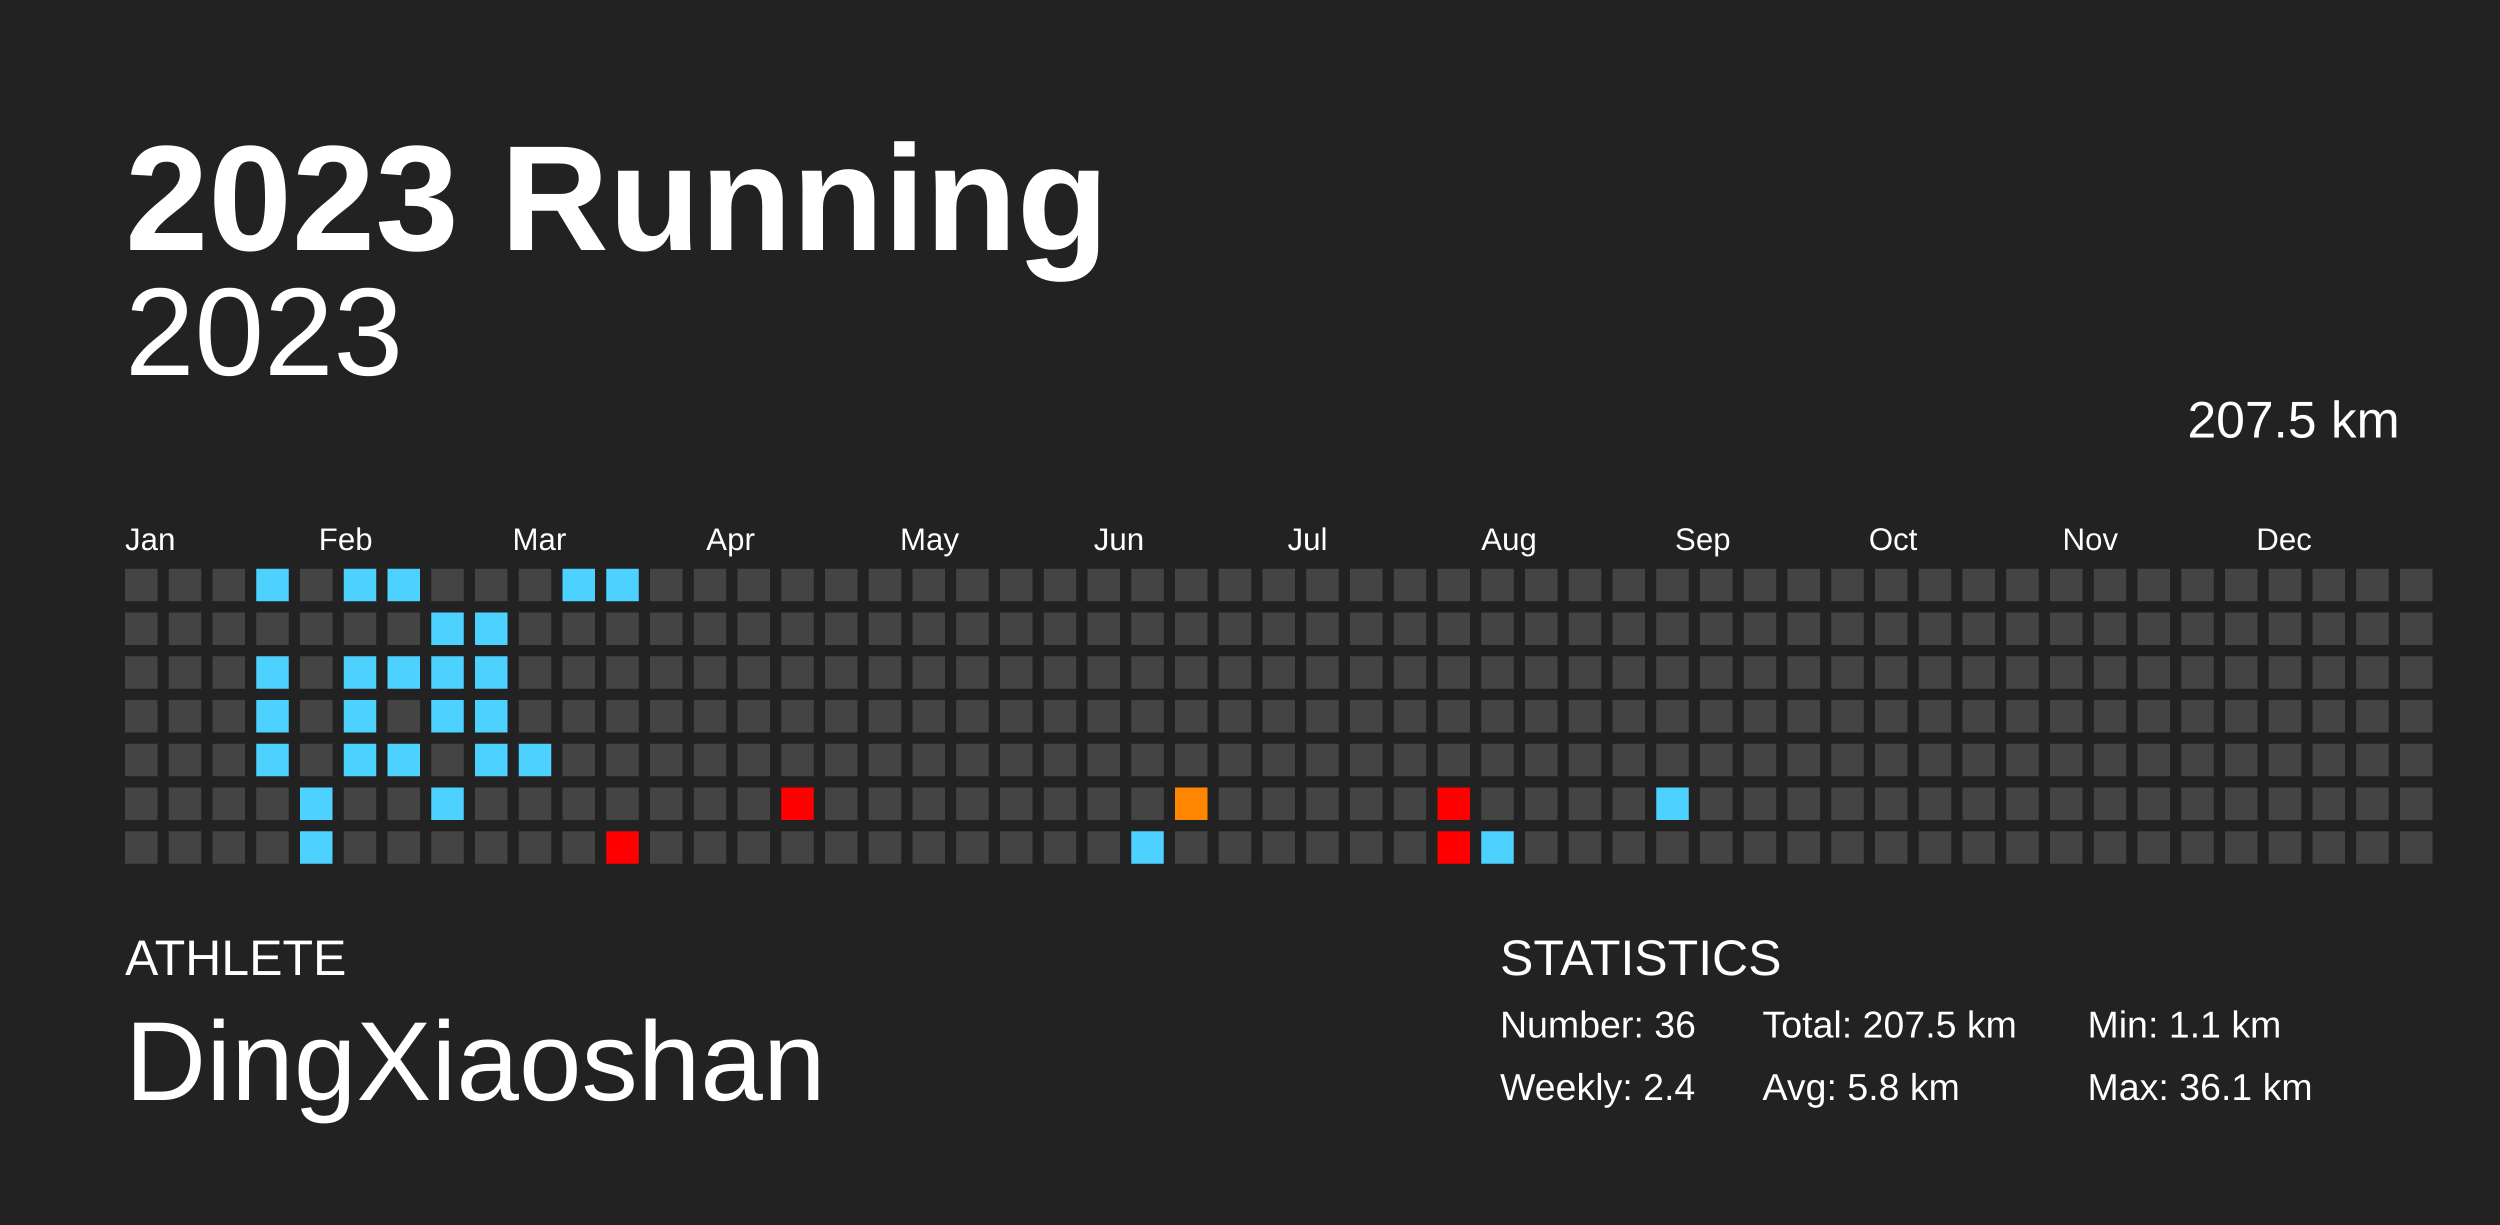
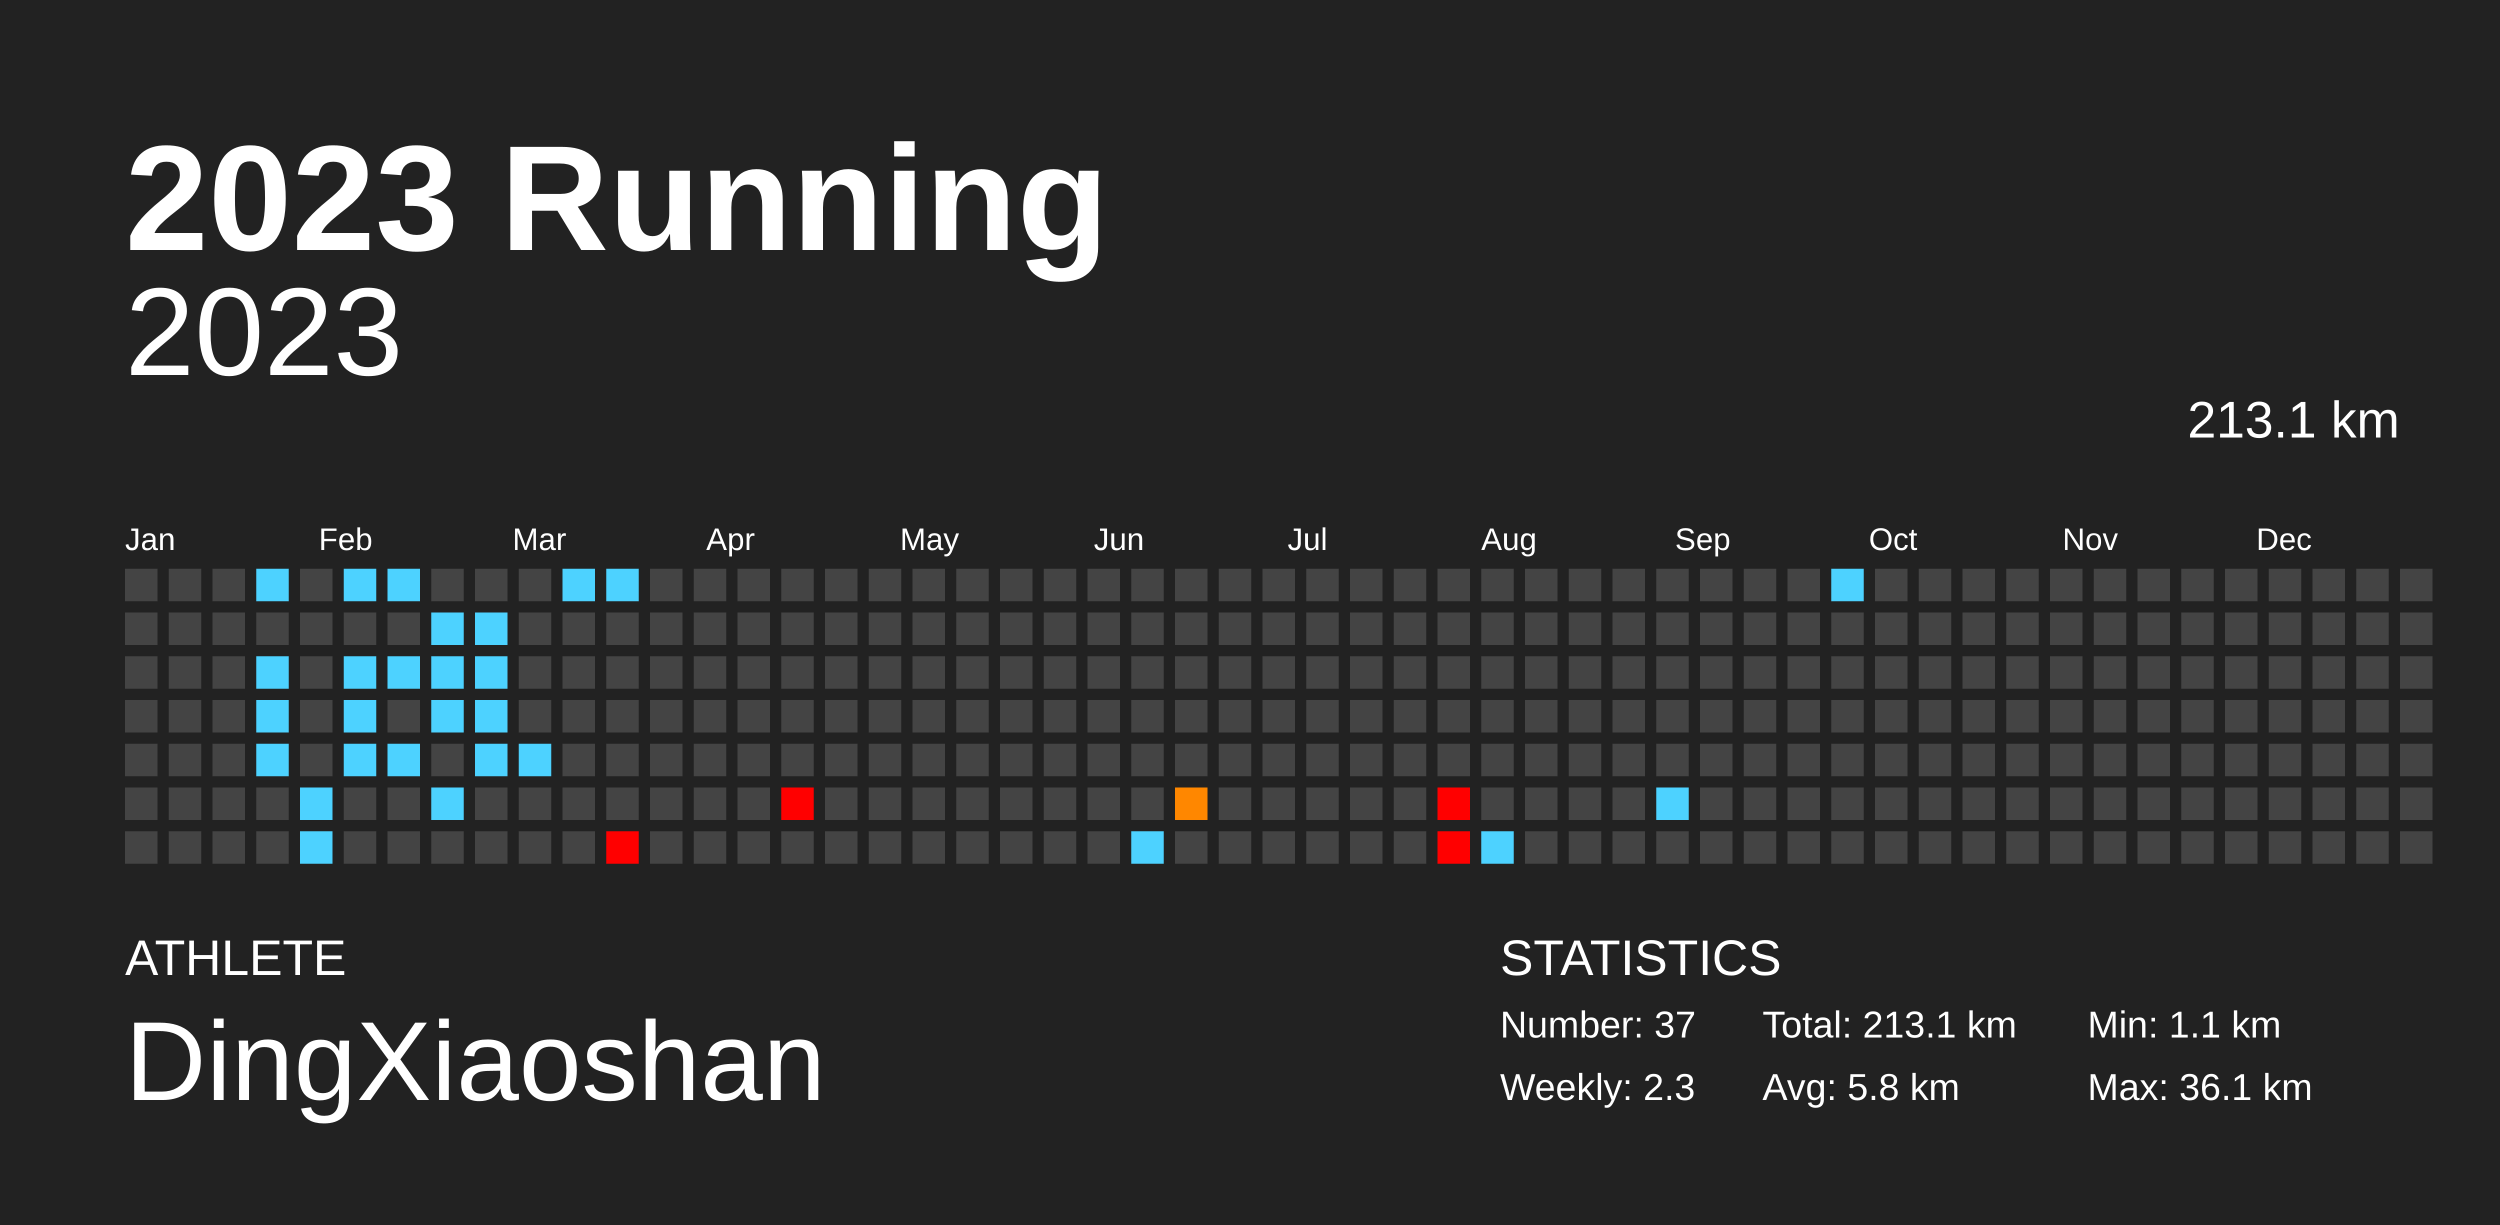
<svg xmlns="http://www.w3.org/2000/svg" baseProfile="full" height="98mm" version="1.1" viewBox="0,0,200,98" width="200mm">
  <defs />
  <rect fill="#222222" height="98" width="200" x="0" y="0" />
  <text fill="#FFFFFF" style="font-size:12px; font-family:Arial; font-weight:bold;" x="10" y="20">2023 Running</text>
  <text fill="#FFFFFF" style="font-size:4px; font-family:Arial" x="10" y="78">ATHLETE</text>
  <text fill="#FFFFFF" style="font-size:9px; font-family:Arial" x="10" y="88">DingXiaoshan</text>
  <text fill="#FFFFFF" style="font-size:4px; font-family:Arial" x="120" y="78">STATISTICS</text>
-   <text fill="#FFFFFF" style="font-size:3px; font-family:Arial" x="120" y="83">Number: 36</text>
-   <text fill="#FFFFFF" style="font-size:3px; font-family:Arial" x="120" y="88">Weekly: 2.4</text>
-   <text fill="#FFFFFF" style="font-size:3px; font-family:Arial" x="141" y="83">Total: 207.5 km</text>
+   <text fill="#FFFFFF" style="font-size:3px; font-family:Arial" x="120" y="83">Number: 37</text>
+   <text fill="#FFFFFF" style="font-size:3px; font-family:Arial" x="120" y="88">Weekly: 2.3</text>
+   <text fill="#FFFFFF" style="font-size:3px; font-family:Arial" x="141" y="83">Total: 213.1 km</text>
  <text fill="#FFFFFF" style="font-size:3px; font-family:Arial" x="141" y="88">Avg: 5.8 km</text>
  <text fill="#FFFFFF" style="font-size:3px; font-family:Arial" x="167" y="83">Min: 1.1 km</text>
  <text fill="#FFFFFF" style="font-size:3px; font-family:Arial" x="167" y="88">Max: 36.1 km</text>
  <text alignment-baseline="hanging" fill="#FFFFFF" style="font-size:10.0px; font-family:Arial;" x="10" y="30">2023</text>
-   <text alignment-baseline="hanging" fill="#FFFFFF" style="font-size:4.125px; font-family:Arial;" x="175" y="35">207.5 km</text>
+   <text alignment-baseline="hanging" fill="#FFFFFF" style="font-size:4.125px; font-family:Arial;" x="175" y="35">213.1 km</text>
  <text fill="#FFFFFF" style="font-size:2.5px; font-family:Arial" x="10.0" y="44">Jan</text>
  <text fill="#FFFFFF" style="font-size:2.5px; font-family:Arial" x="25.5" y="44">Feb</text>
  <text fill="#FFFFFF" style="font-size:2.5px; font-family:Arial" x="41.0" y="44">Mar</text>
  <text fill="#FFFFFF" style="font-size:2.5px; font-family:Arial" x="56.5" y="44">Apr</text>
  <text fill="#FFFFFF" style="font-size:2.5px; font-family:Arial" x="72.0" y="44">May</text>
  <text fill="#FFFFFF" style="font-size:2.5px; font-family:Arial" x="87.5" y="44">Jun</text>
  <text fill="#FFFFFF" style="font-size:2.5px; font-family:Arial" x="103.0" y="44">Jul</text>
  <text fill="#FFFFFF" style="font-size:2.5px; font-family:Arial" x="118.5" y="44">Aug</text>
  <text fill="#FFFFFF" style="font-size:2.5px; font-family:Arial" x="134.0" y="44">Sep</text>
  <text fill="#FFFFFF" style="font-size:2.5px; font-family:Arial" x="149.5" y="44">Oct</text>
  <text fill="#FFFFFF" style="font-size:2.5px; font-family:Arial" x="165.0" y="44">Nov</text>
  <text fill="#FFFFFF" style="font-size:2.5px; font-family:Arial" x="180.5" y="44">Dec</text>
  <rect fill="#444444" height="2.6" width="2.6" x="10.0" y="45.5" />
  <rect fill="#444444" height="2.6" width="2.6" x="10.0" y="49.0" />
  <rect fill="#444444" height="2.6" width="2.6" x="10.0" y="52.5" />
  <rect fill="#444444" height="2.6" width="2.6" x="10.0" y="56.0" />
  <rect fill="#444444" height="2.6" width="2.6" x="10.0" y="59.5" />
  <rect fill="#444444" height="2.6" width="2.6" x="10.0" y="63.0" />
  <rect fill="#444444" height="2.6" width="2.6" x="10.0" y="66.5" />
  <rect fill="#444444" height="2.6" width="2.6" x="13.5" y="45.5" />
  <rect fill="#444444" height="2.6" width="2.6" x="13.5" y="49.0" />
  <rect fill="#444444" height="2.6" width="2.6" x="13.5" y="52.5" />
  <rect fill="#444444" height="2.6" width="2.6" x="13.5" y="56.0" />
  <rect fill="#444444" height="2.6" width="2.6" x="13.5" y="59.5" />
  <rect fill="#444444" height="2.6" width="2.6" x="13.5" y="63.0" />
  <rect fill="#444444" height="2.6" width="2.6" x="13.5" y="66.5" />
  <rect fill="#444444" height="2.6" width="2.6" x="17.0" y="45.5" />
  <rect fill="#444444" height="2.6" width="2.6" x="17.0" y="49.0" />
  <rect fill="#444444" height="2.6" width="2.6" x="17.0" y="52.5" />
  <rect fill="#444444" height="2.6" width="2.6" x="17.0" y="56.0" />
  <rect fill="#444444" height="2.6" width="2.6" x="17.0" y="59.5" />
  <rect fill="#444444" height="2.6" width="2.6" x="17.0" y="63.0" />
  <rect fill="#444444" height="2.6" width="2.6" x="17.0" y="66.5" />
  <rect fill="#4dd2ff" height="2.6" width="2.6" x="20.5" y="45.5" />
  <rect fill="#444444" height="2.6" width="2.6" x="20.5" y="49.0" />
  <rect fill="#4dd2ff" height="2.6" width="2.6" x="20.5" y="52.5" />
  <rect fill="#4dd2ff" height="2.6" width="2.6" x="20.5" y="56.0" />
  <rect fill="#4dd2ff" height="2.6" width="2.6" x="20.5" y="59.5" />
  <rect fill="#444444" height="2.6" width="2.6" x="20.5" y="63.0" />
  <rect fill="#444444" height="2.6" width="2.6" x="20.5" y="66.5" />
  <rect fill="#444444" height="2.6" width="2.6" x="24.0" y="45.5" />
  <rect fill="#444444" height="2.6" width="2.6" x="24.0" y="49.0" />
  <rect fill="#444444" height="2.6" width="2.6" x="24.0" y="52.5" />
  <rect fill="#444444" height="2.6" width="2.6" x="24.0" y="56.0" />
  <rect fill="#444444" height="2.6" width="2.6" x="24.0" y="59.5" />
  <rect fill="#4dd2ff" height="2.6" width="2.6" x="24.0" y="63.0" />
  <rect fill="#4dd2ff" height="2.6" width="2.6" x="24.0" y="66.5" />
  <rect fill="#4dd2ff" height="2.6" width="2.6" x="27.5" y="45.5" />
  <rect fill="#444444" height="2.6" width="2.6" x="27.5" y="49.0" />
  <rect fill="#4dd2ff" height="2.6" width="2.6" x="27.5" y="52.5" />
  <rect fill="#4dd2ff" height="2.6" width="2.6" x="27.5" y="56.0" />
  <rect fill="#4dd2ff" height="2.6" width="2.6" x="27.5" y="59.5" />
  <rect fill="#444444" height="2.6" width="2.6" x="27.5" y="63.0" />
  <rect fill="#444444" height="2.6" width="2.6" x="27.5" y="66.5" />
  <rect fill="#4dd2ff" height="2.6" width="2.6" x="31.0" y="45.5" />
  <rect fill="#444444" height="2.6" width="2.6" x="31.0" y="49.0" />
  <rect fill="#4dd2ff" height="2.6" width="2.6" x="31.0" y="52.5" />
  <rect fill="#444444" height="2.6" width="2.6" x="31.0" y="56.0" />
  <rect fill="#4dd2ff" height="2.6" width="2.6" x="31.0" y="59.5" />
  <rect fill="#444444" height="2.6" width="2.6" x="31.0" y="63.0" />
  <rect fill="#444444" height="2.6" width="2.6" x="31.0" y="66.5" />
  <rect fill="#444444" height="2.6" width="2.6" x="34.5" y="45.5" />
  <rect fill="#4dd2ff" height="2.6" width="2.6" x="34.5" y="49.0" />
  <rect fill="#4dd2ff" height="2.6" width="2.6" x="34.5" y="52.5" />
  <rect fill="#4dd2ff" height="2.6" width="2.6" x="34.5" y="56.0" />
  <rect fill="#444444" height="2.6" width="2.6" x="34.5" y="59.5" />
  <rect fill="#4dd2ff" height="2.6" width="2.6" x="34.5" y="63.0" />
  <rect fill="#444444" height="2.6" width="2.6" x="34.5" y="66.5" />
  <rect fill="#444444" height="2.6" width="2.6" x="38.0" y="45.5" />
  <rect fill="#4dd2ff" height="2.6" width="2.6" x="38.0" y="49.0" />
  <rect fill="#4dd2ff" height="2.6" width="2.6" x="38.0" y="52.5" />
  <rect fill="#4dd2ff" height="2.6" width="2.6" x="38.0" y="56.0" />
  <rect fill="#4dd2ff" height="2.6" width="2.6" x="38.0" y="59.5" />
  <rect fill="#444444" height="2.6" width="2.6" x="38.0" y="63.0" />
  <rect fill="#444444" height="2.6" width="2.6" x="38.0" y="66.5" />
  <rect fill="#444444" height="2.6" width="2.6" x="41.5" y="45.5" />
  <rect fill="#444444" height="2.6" width="2.6" x="41.5" y="49.0" />
  <rect fill="#444444" height="2.6" width="2.6" x="41.5" y="52.5" />
  <rect fill="#444444" height="2.6" width="2.6" x="41.5" y="56.0" />
  <rect fill="#4dd2ff" height="2.6" width="2.6" x="41.5" y="59.5" />
  <rect fill="#444444" height="2.6" width="2.6" x="41.5" y="63.0" />
  <rect fill="#444444" height="2.6" width="2.6" x="41.5" y="66.5" />
  <rect fill="#4dd2ff" height="2.6" width="2.6" x="45.0" y="45.5" />
  <rect fill="#444444" height="2.6" width="2.6" x="45.0" y="49.0" />
  <rect fill="#444444" height="2.6" width="2.6" x="45.0" y="52.5" />
  <rect fill="#444444" height="2.6" width="2.6" x="45.0" y="56.0" />
  <rect fill="#444444" height="2.6" width="2.6" x="45.0" y="59.5" />
  <rect fill="#444444" height="2.6" width="2.6" x="45.0" y="63.0" />
  <rect fill="#444444" height="2.6" width="2.6" x="45.0" y="66.5" />
  <rect fill="#4dd2ff" height="2.6" width="2.6" x="48.5" y="45.5" />
  <rect fill="#444444" height="2.6" width="2.6" x="48.5" y="49.0" />
  <rect fill="#444444" height="2.6" width="2.6" x="48.5" y="52.5" />
  <rect fill="#444444" height="2.6" width="2.6" x="48.5" y="56.0" />
  <rect fill="#444444" height="2.6" width="2.6" x="48.5" y="59.5" />
  <rect fill="#444444" height="2.6" width="2.6" x="48.5" y="63.0" />
  <rect fill="red" height="2.6" width="2.6" x="48.5" y="66.5" />
  <rect fill="#444444" height="2.6" width="2.6" x="52.0" y="45.5" />
  <rect fill="#444444" height="2.6" width="2.6" x="52.0" y="49.0" />
  <rect fill="#444444" height="2.6" width="2.6" x="52.0" y="52.5" />
  <rect fill="#444444" height="2.6" width="2.6" x="52.0" y="56.0" />
  <rect fill="#444444" height="2.6" width="2.6" x="52.0" y="59.5" />
  <rect fill="#444444" height="2.6" width="2.6" x="52.0" y="63.0" />
  <rect fill="#444444" height="2.6" width="2.6" x="52.0" y="66.5" />
  <rect fill="#444444" height="2.6" width="2.6" x="55.5" y="45.5" />
  <rect fill="#444444" height="2.6" width="2.6" x="55.5" y="49.0" />
  <rect fill="#444444" height="2.6" width="2.6" x="55.5" y="52.5" />
  <rect fill="#444444" height="2.6" width="2.6" x="55.5" y="56.0" />
  <rect fill="#444444" height="2.6" width="2.6" x="55.5" y="59.5" />
  <rect fill="#444444" height="2.6" width="2.6" x="55.5" y="63.0" />
  <rect fill="#444444" height="2.6" width="2.6" x="55.5" y="66.5" />
  <rect fill="#444444" height="2.6" width="2.6" x="59.0" y="45.5" />
  <rect fill="#444444" height="2.6" width="2.6" x="59.0" y="49.0" />
  <rect fill="#444444" height="2.6" width="2.6" x="59.0" y="52.5" />
  <rect fill="#444444" height="2.6" width="2.6" x="59.0" y="56.0" />
  <rect fill="#444444" height="2.6" width="2.6" x="59.0" y="59.5" />
  <rect fill="#444444" height="2.6" width="2.6" x="59.0" y="63.0" />
  <rect fill="#444444" height="2.6" width="2.6" x="59.0" y="66.5" />
  <rect fill="#444444" height="2.6" width="2.6" x="62.5" y="45.5" />
  <rect fill="#444444" height="2.6" width="2.6" x="62.5" y="49.0" />
  <rect fill="#444444" height="2.6" width="2.6" x="62.5" y="52.5" />
  <rect fill="#444444" height="2.6" width="2.6" x="62.5" y="56.0" />
  <rect fill="#444444" height="2.6" width="2.6" x="62.5" y="59.5" />
  <rect fill="red" height="2.6" width="2.6" x="62.5" y="63.0" />
  <rect fill="#444444" height="2.6" width="2.6" x="62.5" y="66.5" />
  <rect fill="#444444" height="2.6" width="2.6" x="66.0" y="45.5" />
  <rect fill="#444444" height="2.6" width="2.6" x="66.0" y="49.0" />
  <rect fill="#444444" height="2.6" width="2.6" x="66.0" y="52.5" />
  <rect fill="#444444" height="2.6" width="2.6" x="66.0" y="56.0" />
  <rect fill="#444444" height="2.6" width="2.6" x="66.0" y="59.5" />
  <rect fill="#444444" height="2.6" width="2.6" x="66.0" y="63.0" />
  <rect fill="#444444" height="2.6" width="2.6" x="66.0" y="66.5" />
  <rect fill="#444444" height="2.6" width="2.6" x="69.5" y="45.5" />
  <rect fill="#444444" height="2.6" width="2.6" x="69.5" y="49.0" />
  <rect fill="#444444" height="2.6" width="2.6" x="69.5" y="52.5" />
  <rect fill="#444444" height="2.6" width="2.6" x="69.5" y="56.0" />
  <rect fill="#444444" height="2.6" width="2.6" x="69.5" y="59.5" />
  <rect fill="#444444" height="2.6" width="2.6" x="69.5" y="63.0" />
  <rect fill="#444444" height="2.6" width="2.6" x="69.5" y="66.5" />
  <rect fill="#444444" height="2.6" width="2.6" x="73.0" y="45.5" />
  <rect fill="#444444" height="2.6" width="2.6" x="73.0" y="49.0" />
  <rect fill="#444444" height="2.6" width="2.6" x="73.0" y="52.5" />
  <rect fill="#444444" height="2.6" width="2.6" x="73.0" y="56.0" />
  <rect fill="#444444" height="2.6" width="2.6" x="73.0" y="59.5" />
  <rect fill="#444444" height="2.6" width="2.6" x="73.0" y="63.0" />
  <rect fill="#444444" height="2.6" width="2.6" x="73.0" y="66.5" />
  <rect fill="#444444" height="2.6" width="2.6" x="76.5" y="45.5" />
  <rect fill="#444444" height="2.6" width="2.6" x="76.5" y="49.0" />
  <rect fill="#444444" height="2.6" width="2.6" x="76.5" y="52.5" />
  <rect fill="#444444" height="2.6" width="2.6" x="76.5" y="56.0" />
  <rect fill="#444444" height="2.6" width="2.6" x="76.5" y="59.5" />
  <rect fill="#444444" height="2.6" width="2.6" x="76.5" y="63.0" />
  <rect fill="#444444" height="2.6" width="2.6" x="76.5" y="66.5" />
  <rect fill="#444444" height="2.6" width="2.6" x="80.0" y="45.5" />
  <rect fill="#444444" height="2.6" width="2.6" x="80.0" y="49.0" />
  <rect fill="#444444" height="2.6" width="2.6" x="80.0" y="52.5" />
  <rect fill="#444444" height="2.6" width="2.6" x="80.0" y="56.0" />
  <rect fill="#444444" height="2.6" width="2.6" x="80.0" y="59.5" />
  <rect fill="#444444" height="2.6" width="2.6" x="80.0" y="63.0" />
  <rect fill="#444444" height="2.6" width="2.6" x="80.0" y="66.5" />
  <rect fill="#444444" height="2.6" width="2.6" x="83.5" y="45.5" />
  <rect fill="#444444" height="2.6" width="2.6" x="83.5" y="49.0" />
  <rect fill="#444444" height="2.6" width="2.6" x="83.5" y="52.5" />
  <rect fill="#444444" height="2.6" width="2.6" x="83.5" y="56.0" />
  <rect fill="#444444" height="2.6" width="2.6" x="83.5" y="59.5" />
  <rect fill="#444444" height="2.6" width="2.6" x="83.5" y="63.0" />
  <rect fill="#444444" height="2.6" width="2.6" x="83.5" y="66.5" />
  <rect fill="#444444" height="2.6" width="2.6" x="87.0" y="45.5" />
  <rect fill="#444444" height="2.6" width="2.6" x="87.0" y="49.0" />
  <rect fill="#444444" height="2.6" width="2.6" x="87.0" y="52.5" />
  <rect fill="#444444" height="2.6" width="2.6" x="87.0" y="56.0" />
  <rect fill="#444444" height="2.6" width="2.6" x="87.0" y="59.5" />
  <rect fill="#444444" height="2.6" width="2.6" x="87.0" y="63.0" />
  <rect fill="#444444" height="2.6" width="2.6" x="87.0" y="66.5" />
  <rect fill="#444444" height="2.6" width="2.6" x="90.5" y="45.5" />
  <rect fill="#444444" height="2.6" width="2.6" x="90.5" y="49.0" />
  <rect fill="#444444" height="2.6" width="2.6" x="90.5" y="52.5" />
  <rect fill="#444444" height="2.6" width="2.6" x="90.5" y="56.0" />
  <rect fill="#444444" height="2.6" width="2.6" x="90.5" y="59.5" />
  <rect fill="#444444" height="2.6" width="2.6" x="90.5" y="63.0" />
  <rect fill="#4dd2ff" height="2.6" width="2.6" x="90.5" y="66.5" />
  <rect fill="#444444" height="2.6" width="2.6" x="94.0" y="45.5" />
  <rect fill="#444444" height="2.6" width="2.6" x="94.0" y="49.0" />
  <rect fill="#444444" height="2.6" width="2.6" x="94.0" y="52.5" />
  <rect fill="#444444" height="2.6" width="2.6" x="94.0" y="56.0" />
  <rect fill="#444444" height="2.6" width="2.6" x="94.0" y="59.5" />
  <rect fill="#ff8700" height="2.6" width="2.6" x="94.0" y="63.0" />
  <rect fill="#444444" height="2.6" width="2.6" x="94.0" y="66.5" />
  <rect fill="#444444" height="2.6" width="2.6" x="97.5" y="45.5" />
  <rect fill="#444444" height="2.6" width="2.6" x="97.5" y="49.0" />
  <rect fill="#444444" height="2.6" width="2.6" x="97.5" y="52.5" />
  <rect fill="#444444" height="2.6" width="2.6" x="97.5" y="56.0" />
  <rect fill="#444444" height="2.6" width="2.6" x="97.5" y="59.5" />
  <rect fill="#444444" height="2.6" width="2.6" x="97.5" y="63.0" />
  <rect fill="#444444" height="2.6" width="2.6" x="97.5" y="66.5" />
  <rect fill="#444444" height="2.6" width="2.6" x="101.0" y="45.5" />
  <rect fill="#444444" height="2.6" width="2.6" x="101.0" y="49.0" />
  <rect fill="#444444" height="2.6" width="2.6" x="101.0" y="52.5" />
  <rect fill="#444444" height="2.6" width="2.6" x="101.0" y="56.0" />
  <rect fill="#444444" height="2.6" width="2.6" x="101.0" y="59.5" />
  <rect fill="#444444" height="2.6" width="2.6" x="101.0" y="63.0" />
  <rect fill="#444444" height="2.6" width="2.6" x="101.0" y="66.5" />
  <rect fill="#444444" height="2.6" width="2.6" x="104.5" y="45.5" />
  <rect fill="#444444" height="2.6" width="2.6" x="104.5" y="49.0" />
  <rect fill="#444444" height="2.6" width="2.6" x="104.5" y="52.5" />
  <rect fill="#444444" height="2.6" width="2.6" x="104.5" y="56.0" />
  <rect fill="#444444" height="2.6" width="2.6" x="104.5" y="59.5" />
  <rect fill="#444444" height="2.6" width="2.6" x="104.5" y="63.0" />
  <rect fill="#444444" height="2.6" width="2.6" x="104.5" y="66.5" />
  <rect fill="#444444" height="2.6" width="2.6" x="108.0" y="45.5" />
  <rect fill="#444444" height="2.6" width="2.6" x="108.0" y="49.0" />
  <rect fill="#444444" height="2.6" width="2.6" x="108.0" y="52.5" />
  <rect fill="#444444" height="2.6" width="2.6" x="108.0" y="56.0" />
  <rect fill="#444444" height="2.6" width="2.6" x="108.0" y="59.5" />
  <rect fill="#444444" height="2.6" width="2.6" x="108.0" y="63.0" />
  <rect fill="#444444" height="2.6" width="2.6" x="108.0" y="66.5" />
  <rect fill="#444444" height="2.6" width="2.6" x="111.5" y="45.5" />
  <rect fill="#444444" height="2.6" width="2.6" x="111.5" y="49.0" />
  <rect fill="#444444" height="2.6" width="2.6" x="111.5" y="52.5" />
  <rect fill="#444444" height="2.6" width="2.6" x="111.5" y="56.0" />
  <rect fill="#444444" height="2.6" width="2.6" x="111.5" y="59.5" />
  <rect fill="#444444" height="2.6" width="2.6" x="111.5" y="63.0" />
  <rect fill="#444444" height="2.6" width="2.6" x="111.5" y="66.5" />
  <rect fill="#444444" height="2.6" width="2.6" x="115.0" y="45.5" />
  <rect fill="#444444" height="2.6" width="2.6" x="115.0" y="49.0" />
  <rect fill="#444444" height="2.6" width="2.6" x="115.0" y="52.5" />
  <rect fill="#444444" height="2.6" width="2.6" x="115.0" y="56.0" />
  <rect fill="#444444" height="2.6" width="2.6" x="115.0" y="59.5" />
  <rect fill="red" height="2.6" width="2.6" x="115.0" y="63.0" />
  <rect fill="red" height="2.6" width="2.6" x="115.0" y="66.5" />
  <rect fill="#444444" height="2.6" width="2.6" x="118.5" y="45.5" />
  <rect fill="#444444" height="2.6" width="2.6" x="118.5" y="49.0" />
  <rect fill="#444444" height="2.6" width="2.6" x="118.5" y="52.5" />
  <rect fill="#444444" height="2.6" width="2.6" x="118.5" y="56.0" />
  <rect fill="#444444" height="2.6" width="2.6" x="118.5" y="59.5" />
  <rect fill="#444444" height="2.6" width="2.6" x="118.5" y="63.0" />
  <rect fill="#4dd2ff" height="2.6" width="2.6" x="118.5" y="66.5" />
  <rect fill="#444444" height="2.6" width="2.6" x="122.0" y="45.5" />
  <rect fill="#444444" height="2.6" width="2.6" x="122.0" y="49.0" />
  <rect fill="#444444" height="2.6" width="2.6" x="122.0" y="52.5" />
  <rect fill="#444444" height="2.6" width="2.6" x="122.0" y="56.0" />
  <rect fill="#444444" height="2.6" width="2.6" x="122.0" y="59.5" />
  <rect fill="#444444" height="2.6" width="2.6" x="122.0" y="63.0" />
  <rect fill="#444444" height="2.6" width="2.6" x="122.0" y="66.5" />
  <rect fill="#444444" height="2.6" width="2.6" x="125.5" y="45.5" />
  <rect fill="#444444" height="2.6" width="2.6" x="125.5" y="49.0" />
  <rect fill="#444444" height="2.6" width="2.6" x="125.5" y="52.5" />
  <rect fill="#444444" height="2.6" width="2.6" x="125.5" y="56.0" />
  <rect fill="#444444" height="2.6" width="2.6" x="125.5" y="59.5" />
  <rect fill="#444444" height="2.6" width="2.6" x="125.5" y="63.0" />
  <rect fill="#444444" height="2.6" width="2.6" x="125.5" y="66.5" />
  <rect fill="#444444" height="2.6" width="2.6" x="129.0" y="45.5" />
  <rect fill="#444444" height="2.6" width="2.6" x="129.0" y="49.0" />
  <rect fill="#444444" height="2.6" width="2.6" x="129.0" y="52.5" />
  <rect fill="#444444" height="2.6" width="2.6" x="129.0" y="56.0" />
  <rect fill="#444444" height="2.6" width="2.6" x="129.0" y="59.5" />
  <rect fill="#444444" height="2.6" width="2.6" x="129.0" y="63.0" />
  <rect fill="#444444" height="2.6" width="2.6" x="129.0" y="66.5" />
  <rect fill="#444444" height="2.6" width="2.6" x="132.5" y="45.5" />
  <rect fill="#444444" height="2.6" width="2.6" x="132.5" y="49.0" />
  <rect fill="#444444" height="2.6" width="2.6" x="132.5" y="52.5" />
  <rect fill="#444444" height="2.6" width="2.6" x="132.5" y="56.0" />
  <rect fill="#444444" height="2.6" width="2.6" x="132.5" y="59.5" />
  <rect fill="#4dd2ff" height="2.6" width="2.6" x="132.5" y="63.0" />
  <rect fill="#444444" height="2.6" width="2.6" x="132.5" y="66.5" />
  <rect fill="#444444" height="2.6" width="2.6" x="136.0" y="45.5" />
  <rect fill="#444444" height="2.6" width="2.6" x="136.0" y="49.0" />
  <rect fill="#444444" height="2.6" width="2.6" x="136.0" y="52.5" />
  <rect fill="#444444" height="2.6" width="2.6" x="136.0" y="56.0" />
  <rect fill="#444444" height="2.6" width="2.6" x="136.0" y="59.5" />
  <rect fill="#444444" height="2.6" width="2.6" x="136.0" y="63.0" />
  <rect fill="#444444" height="2.6" width="2.6" x="136.0" y="66.5" />
  <rect fill="#444444" height="2.6" width="2.6" x="139.5" y="45.5" />
  <rect fill="#444444" height="2.6" width="2.6" x="139.5" y="49.0" />
  <rect fill="#444444" height="2.6" width="2.6" x="139.5" y="52.5" />
  <rect fill="#444444" height="2.6" width="2.6" x="139.5" y="56.0" />
  <rect fill="#444444" height="2.6" width="2.6" x="139.5" y="59.5" />
  <rect fill="#444444" height="2.6" width="2.6" x="139.5" y="63.0" />
  <rect fill="#444444" height="2.6" width="2.6" x="139.5" y="66.5" />
  <rect fill="#444444" height="2.6" width="2.6" x="143.0" y="45.5" />
  <rect fill="#444444" height="2.6" width="2.6" x="143.0" y="49.0" />
  <rect fill="#444444" height="2.6" width="2.6" x="143.0" y="52.5" />
  <rect fill="#444444" height="2.6" width="2.6" x="143.0" y="56.0" />
  <rect fill="#444444" height="2.6" width="2.6" x="143.0" y="59.5" />
  <rect fill="#444444" height="2.6" width="2.6" x="143.0" y="63.0" />
  <rect fill="#444444" height="2.6" width="2.6" x="143.0" y="66.5" />
-   <rect fill="#444444" height="2.6" width="2.6" x="146.5" y="45.5" />
+   <rect fill="#4dd2ff" height="2.6" width="2.6" x="146.5" y="45.5" />
  <rect fill="#444444" height="2.6" width="2.6" x="146.5" y="49.0" />
  <rect fill="#444444" height="2.6" width="2.6" x="146.5" y="52.5" />
  <rect fill="#444444" height="2.6" width="2.6" x="146.5" y="56.0" />
  <rect fill="#444444" height="2.6" width="2.6" x="146.5" y="59.5" />
  <rect fill="#444444" height="2.6" width="2.6" x="146.5" y="63.0" />
  <rect fill="#444444" height="2.6" width="2.6" x="146.5" y="66.5" />
  <rect fill="#444444" height="2.6" width="2.6" x="150.0" y="45.5" />
  <rect fill="#444444" height="2.6" width="2.6" x="150.0" y="49.0" />
  <rect fill="#444444" height="2.6" width="2.6" x="150.0" y="52.5" />
  <rect fill="#444444" height="2.6" width="2.6" x="150.0" y="56.0" />
  <rect fill="#444444" height="2.6" width="2.6" x="150.0" y="59.5" />
  <rect fill="#444444" height="2.6" width="2.6" x="150.0" y="63.0" />
  <rect fill="#444444" height="2.6" width="2.6" x="150.0" y="66.5" />
  <rect fill="#444444" height="2.6" width="2.6" x="153.5" y="45.5" />
  <rect fill="#444444" height="2.6" width="2.6" x="153.5" y="49.0" />
  <rect fill="#444444" height="2.6" width="2.6" x="153.5" y="52.5" />
  <rect fill="#444444" height="2.6" width="2.6" x="153.5" y="56.0" />
  <rect fill="#444444" height="2.6" width="2.6" x="153.5" y="59.5" />
  <rect fill="#444444" height="2.6" width="2.6" x="153.5" y="63.0" />
  <rect fill="#444444" height="2.6" width="2.6" x="153.5" y="66.5" />
  <rect fill="#444444" height="2.6" width="2.6" x="157.0" y="45.5" />
  <rect fill="#444444" height="2.6" width="2.6" x="157.0" y="49.0" />
  <rect fill="#444444" height="2.6" width="2.6" x="157.0" y="52.5" />
  <rect fill="#444444" height="2.6" width="2.6" x="157.0" y="56.0" />
  <rect fill="#444444" height="2.6" width="2.6" x="157.0" y="59.5" />
  <rect fill="#444444" height="2.6" width="2.6" x="157.0" y="63.0" />
  <rect fill="#444444" height="2.6" width="2.6" x="157.0" y="66.5" />
  <rect fill="#444444" height="2.6" width="2.6" x="160.5" y="45.5" />
  <rect fill="#444444" height="2.6" width="2.6" x="160.5" y="49.0" />
  <rect fill="#444444" height="2.6" width="2.6" x="160.5" y="52.5" />
  <rect fill="#444444" height="2.6" width="2.6" x="160.5" y="56.0" />
  <rect fill="#444444" height="2.6" width="2.6" x="160.5" y="59.5" />
  <rect fill="#444444" height="2.6" width="2.6" x="160.5" y="63.0" />
  <rect fill="#444444" height="2.6" width="2.6" x="160.5" y="66.5" />
  <rect fill="#444444" height="2.6" width="2.6" x="164.0" y="45.5" />
  <rect fill="#444444" height="2.6" width="2.6" x="164.0" y="49.0" />
  <rect fill="#444444" height="2.6" width="2.6" x="164.0" y="52.5" />
  <rect fill="#444444" height="2.6" width="2.6" x="164.0" y="56.0" />
  <rect fill="#444444" height="2.6" width="2.6" x="164.0" y="59.5" />
  <rect fill="#444444" height="2.6" width="2.6" x="164.0" y="63.0" />
  <rect fill="#444444" height="2.6" width="2.6" x="164.0" y="66.5" />
  <rect fill="#444444" height="2.6" width="2.6" x="167.5" y="45.5" />
  <rect fill="#444444" height="2.6" width="2.6" x="167.5" y="49.0" />
  <rect fill="#444444" height="2.6" width="2.6" x="167.5" y="52.5" />
  <rect fill="#444444" height="2.6" width="2.6" x="167.5" y="56.0" />
  <rect fill="#444444" height="2.6" width="2.6" x="167.5" y="59.5" />
  <rect fill="#444444" height="2.6" width="2.6" x="167.5" y="63.0" />
  <rect fill="#444444" height="2.6" width="2.6" x="167.5" y="66.5" />
  <rect fill="#444444" height="2.6" width="2.6" x="171.0" y="45.5" />
  <rect fill="#444444" height="2.6" width="2.6" x="171.0" y="49.0" />
  <rect fill="#444444" height="2.6" width="2.6" x="171.0" y="52.5" />
  <rect fill="#444444" height="2.6" width="2.6" x="171.0" y="56.0" />
  <rect fill="#444444" height="2.6" width="2.6" x="171.0" y="59.5" />
  <rect fill="#444444" height="2.6" width="2.6" x="171.0" y="63.0" />
  <rect fill="#444444" height="2.6" width="2.6" x="171.0" y="66.5" />
  <rect fill="#444444" height="2.6" width="2.6" x="174.5" y="45.5" />
  <rect fill="#444444" height="2.6" width="2.6" x="174.5" y="49.0" />
  <rect fill="#444444" height="2.6" width="2.6" x="174.5" y="52.5" />
  <rect fill="#444444" height="2.6" width="2.6" x="174.5" y="56.0" />
  <rect fill="#444444" height="2.6" width="2.6" x="174.5" y="59.5" />
  <rect fill="#444444" height="2.6" width="2.6" x="174.5" y="63.0" />
  <rect fill="#444444" height="2.6" width="2.6" x="174.5" y="66.5" />
  <rect fill="#444444" height="2.6" width="2.6" x="178.0" y="45.5" />
  <rect fill="#444444" height="2.6" width="2.6" x="178.0" y="49.0" />
  <rect fill="#444444" height="2.6" width="2.6" x="178.0" y="52.5" />
  <rect fill="#444444" height="2.6" width="2.6" x="178.0" y="56.0" />
  <rect fill="#444444" height="2.6" width="2.6" x="178.0" y="59.5" />
  <rect fill="#444444" height="2.6" width="2.6" x="178.0" y="63.0" />
  <rect fill="#444444" height="2.6" width="2.6" x="178.0" y="66.5" />
  <rect fill="#444444" height="2.6" width="2.6" x="181.5" y="45.5" />
  <rect fill="#444444" height="2.6" width="2.6" x="181.5" y="49.0" />
  <rect fill="#444444" height="2.6" width="2.6" x="181.5" y="52.5" />
  <rect fill="#444444" height="2.6" width="2.6" x="181.5" y="56.0" />
  <rect fill="#444444" height="2.6" width="2.6" x="181.5" y="59.5" />
  <rect fill="#444444" height="2.6" width="2.6" x="181.5" y="63.0" />
  <rect fill="#444444" height="2.6" width="2.6" x="181.5" y="66.5" />
  <rect fill="#444444" height="2.6" width="2.6" x="185.0" y="45.5" />
  <rect fill="#444444" height="2.6" width="2.6" x="185.0" y="49.0" />
  <rect fill="#444444" height="2.6" width="2.6" x="185.0" y="52.5" />
  <rect fill="#444444" height="2.6" width="2.6" x="185.0" y="56.0" />
  <rect fill="#444444" height="2.6" width="2.6" x="185.0" y="59.5" />
  <rect fill="#444444" height="2.6" width="2.6" x="185.0" y="63.0" />
  <rect fill="#444444" height="2.6" width="2.6" x="185.0" y="66.5" />
  <rect fill="#444444" height="2.6" width="2.6" x="188.5" y="45.5" />
  <rect fill="#444444" height="2.6" width="2.6" x="188.5" y="49.0" />
  <rect fill="#444444" height="2.6" width="2.6" x="188.5" y="52.5" />
  <rect fill="#444444" height="2.6" width="2.6" x="188.5" y="56.0" />
  <rect fill="#444444" height="2.6" width="2.6" x="188.5" y="59.5" />
  <rect fill="#444444" height="2.6" width="2.6" x="188.5" y="63.0" />
  <rect fill="#444444" height="2.6" width="2.6" x="188.5" y="66.5" />
  <rect fill="#444444" height="2.6" width="2.6" x="192.0" y="45.5" />
  <rect fill="#444444" height="2.6" width="2.6" x="192.0" y="49.0" />
  <rect fill="#444444" height="2.6" width="2.6" x="192.0" y="52.5" />
  <rect fill="#444444" height="2.6" width="2.6" x="192.0" y="56.0" />
  <rect fill="#444444" height="2.6" width="2.6" x="192.0" y="59.5" />
  <rect fill="#444444" height="2.6" width="2.6" x="192.0" y="63.0" />
  <rect fill="#444444" height="2.6" width="2.6" x="192.0" y="66.5" />
</svg>
